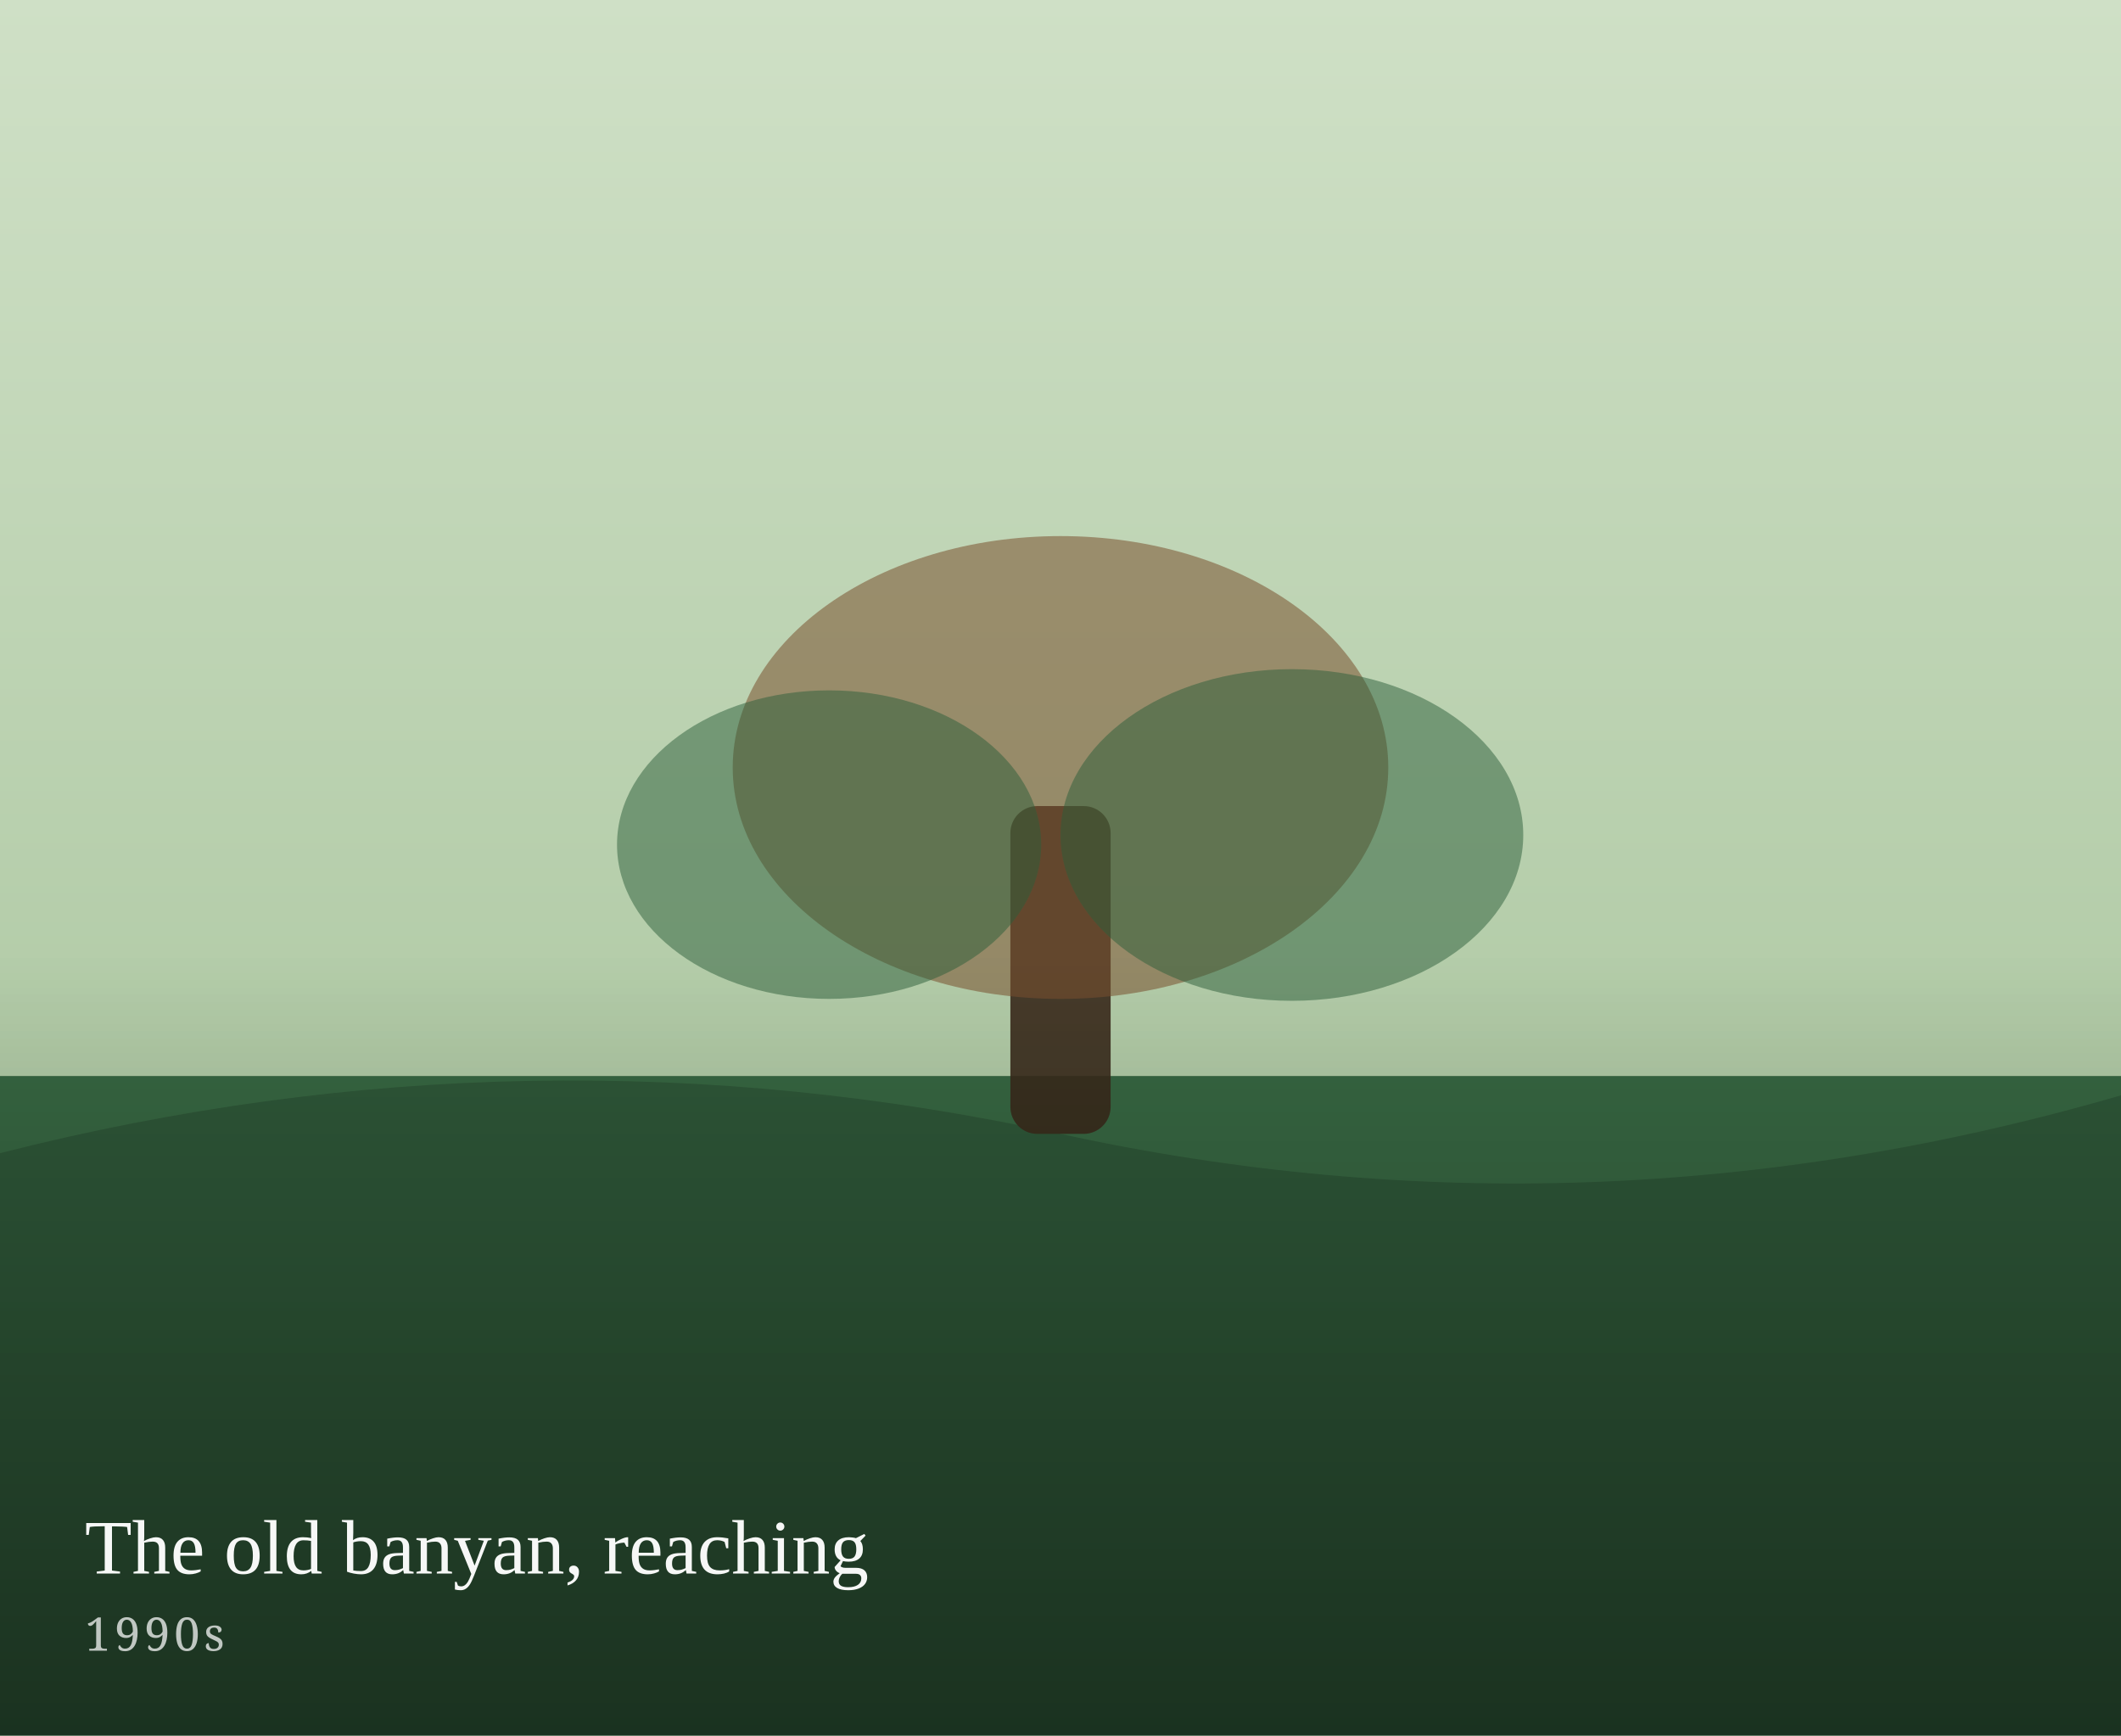
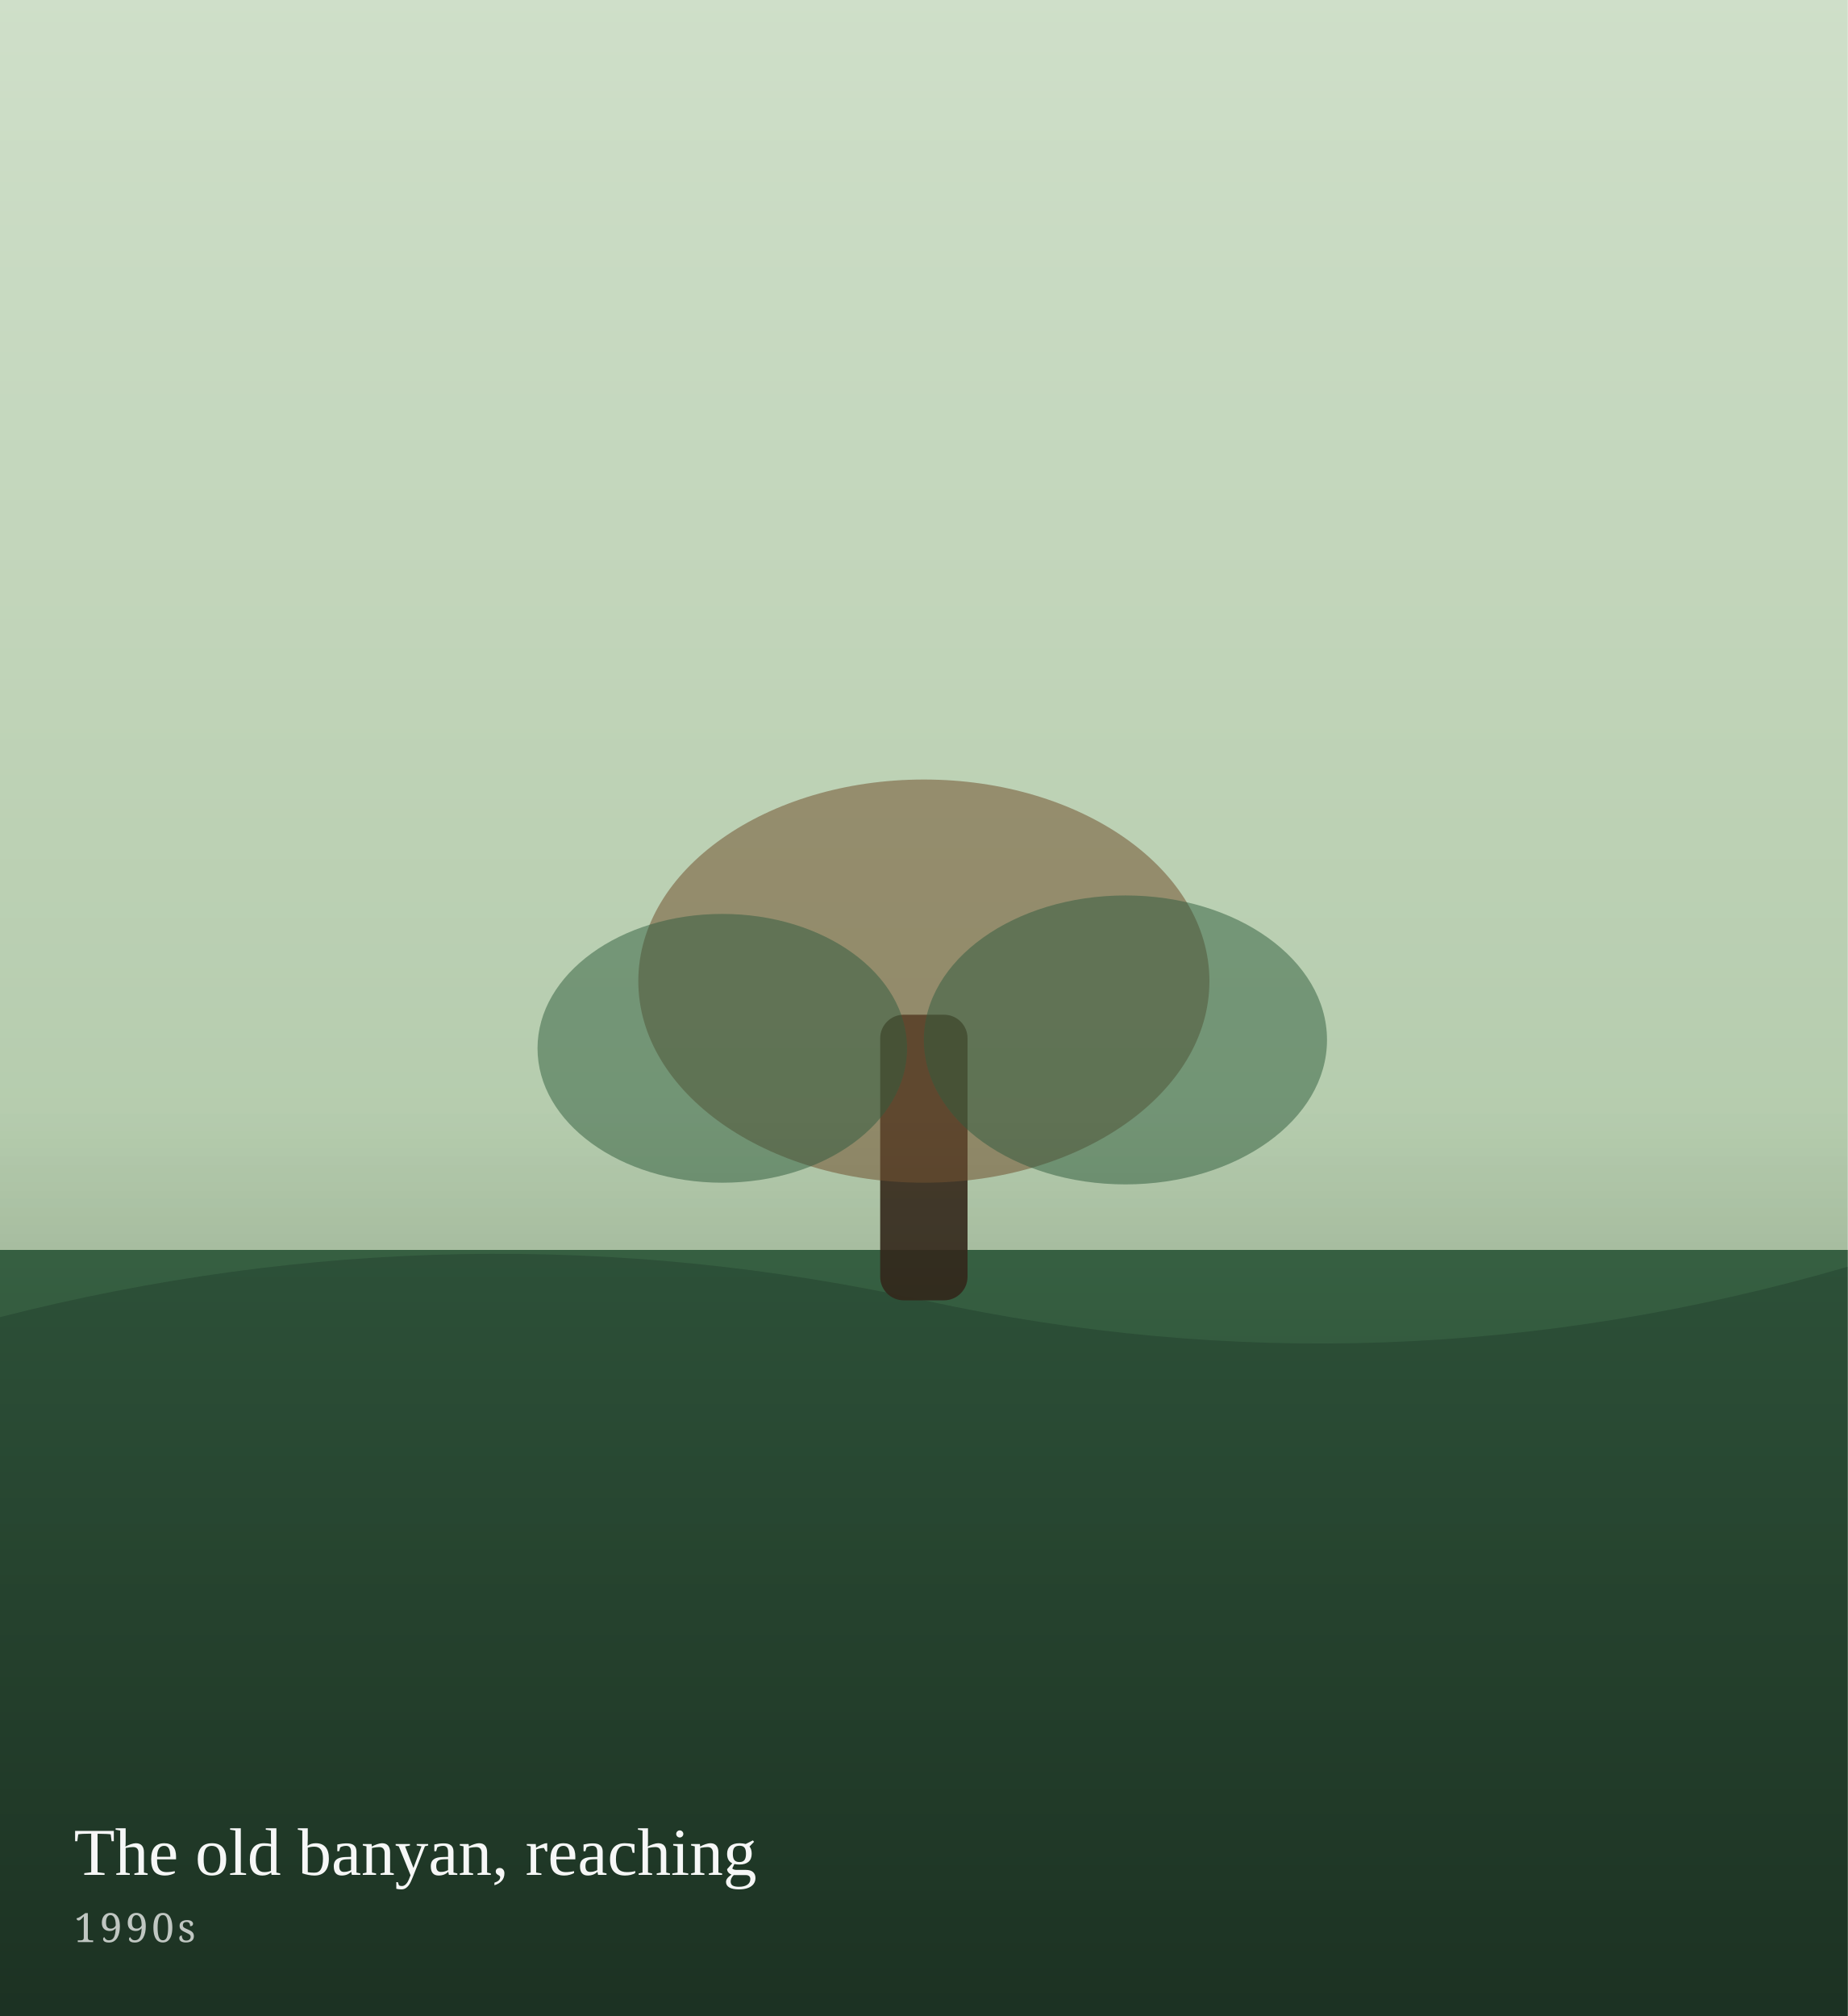
- <svg xmlns="http://www.w3.org/2000/svg" width="1100" height="900" viewBox="0 0 1100 900" role="img" aria-label="The old banyan, reaching">
+ <svg xmlns="http://www.w3.org/2000/svg" width="1100" height="1200" viewBox="0 0 1100 1200" role="img" aria-label="The old banyan, reaching">
  <defs>
    <linearGradient id="sky" x1="0" y1="0" x2="0" y2="1">
      <stop offset="0" stop-color="#CFE0C6" />
      <stop offset="1" stop-color="#9FBE93" />
    </linearGradient>
    <linearGradient id="vig" x1="0" y1="0" x2="0" y2="1">
      <stop offset="0.55" stop-color="#000" stop-opacity="0" />
      <stop offset="1" stop-color="#000" stop-opacity="0.42" />
    </linearGradient>
+     <filter id="tone" color-interpolation-filters="sRGB">
+       <feColorMatrix type="hueRotate" values="3" />
+       <feColorMatrix type="saturate" values="0.90" />
+     </filter>
  </defs>
-   <rect width="1100" height="900" fill="url(#sky)" />
-   <path d="M0 558 L1100 558 L1100 900 L0 900 Z" fill="#2C5E3A" opacity="0.92" />
-   <path d="M0 598 Q275 528 550 588 T1100 568 L1100 900 L0 900 Z" fill="#000" opacity="0.16" />
-   <rect x="524" y="418" width="52" height="170" rx="14" fill="#3a2a1c" opacity="0.9" />
-   <ellipse cx="550" cy="398" rx="170" ry="120" fill="#7A5230" opacity="0.55" />
-   <ellipse cx="430" cy="438" rx="110" ry="80" fill="#2C5E3A" opacity="0.5" />
-   <ellipse cx="670" cy="433" rx="120" ry="86" fill="#2C5E3A" opacity="0.5" />
-   <rect width="1100" height="900" fill="url(#vig)" />
-   <text x="44" y="816" font-family="Georgia, 'Times New Roman', serif" font-size="40" fill="#fff" opacity="0.96">The old banyan, reaching</text>
-   <text x="44" y="856" font-family="Georgia, serif" font-size="24" fill="#fff" opacity="0.72" letter-spacing="2">1990s</text>
+   <g filter="url(#tone)">
+     <rect width="1100" height="1200" fill="url(#sky)" />
+     <path d="M0 744 L1100 744 L1100 1200 L0 1200 Z" fill="#2C5E3A" opacity="0.92" />
+     <path d="M0 784 Q275 714 550 774 T1100 754 L1100 1200 L0 1200 Z" fill="#000" opacity="0.16" />
+     <rect x="524" y="604" width="52" height="170" rx="14" fill="#3a2a1c" opacity="0.9" />
+     <ellipse cx="550" cy="584" rx="170" ry="120" fill="#7A5230" opacity="0.55" />
+     <ellipse cx="430" cy="624" rx="110" ry="80" fill="#2C5E3A" opacity="0.5" />
+     <ellipse cx="670" cy="619" rx="120" ry="86" fill="#2C5E3A" opacity="0.5" />
+   </g>
+   <rect width="1100" height="1200" fill="url(#vig)" />
+   <text x="44" y="1116" font-family="Georgia, 'Times New Roman', serif" font-size="40" fill="#fff" opacity="0.96">The old banyan, reaching</text>
+   <text x="44" y="1156" font-family="Georgia, serif" font-size="24" fill="#fff" opacity="0.72" letter-spacing="2">1990s</text>
</svg>
